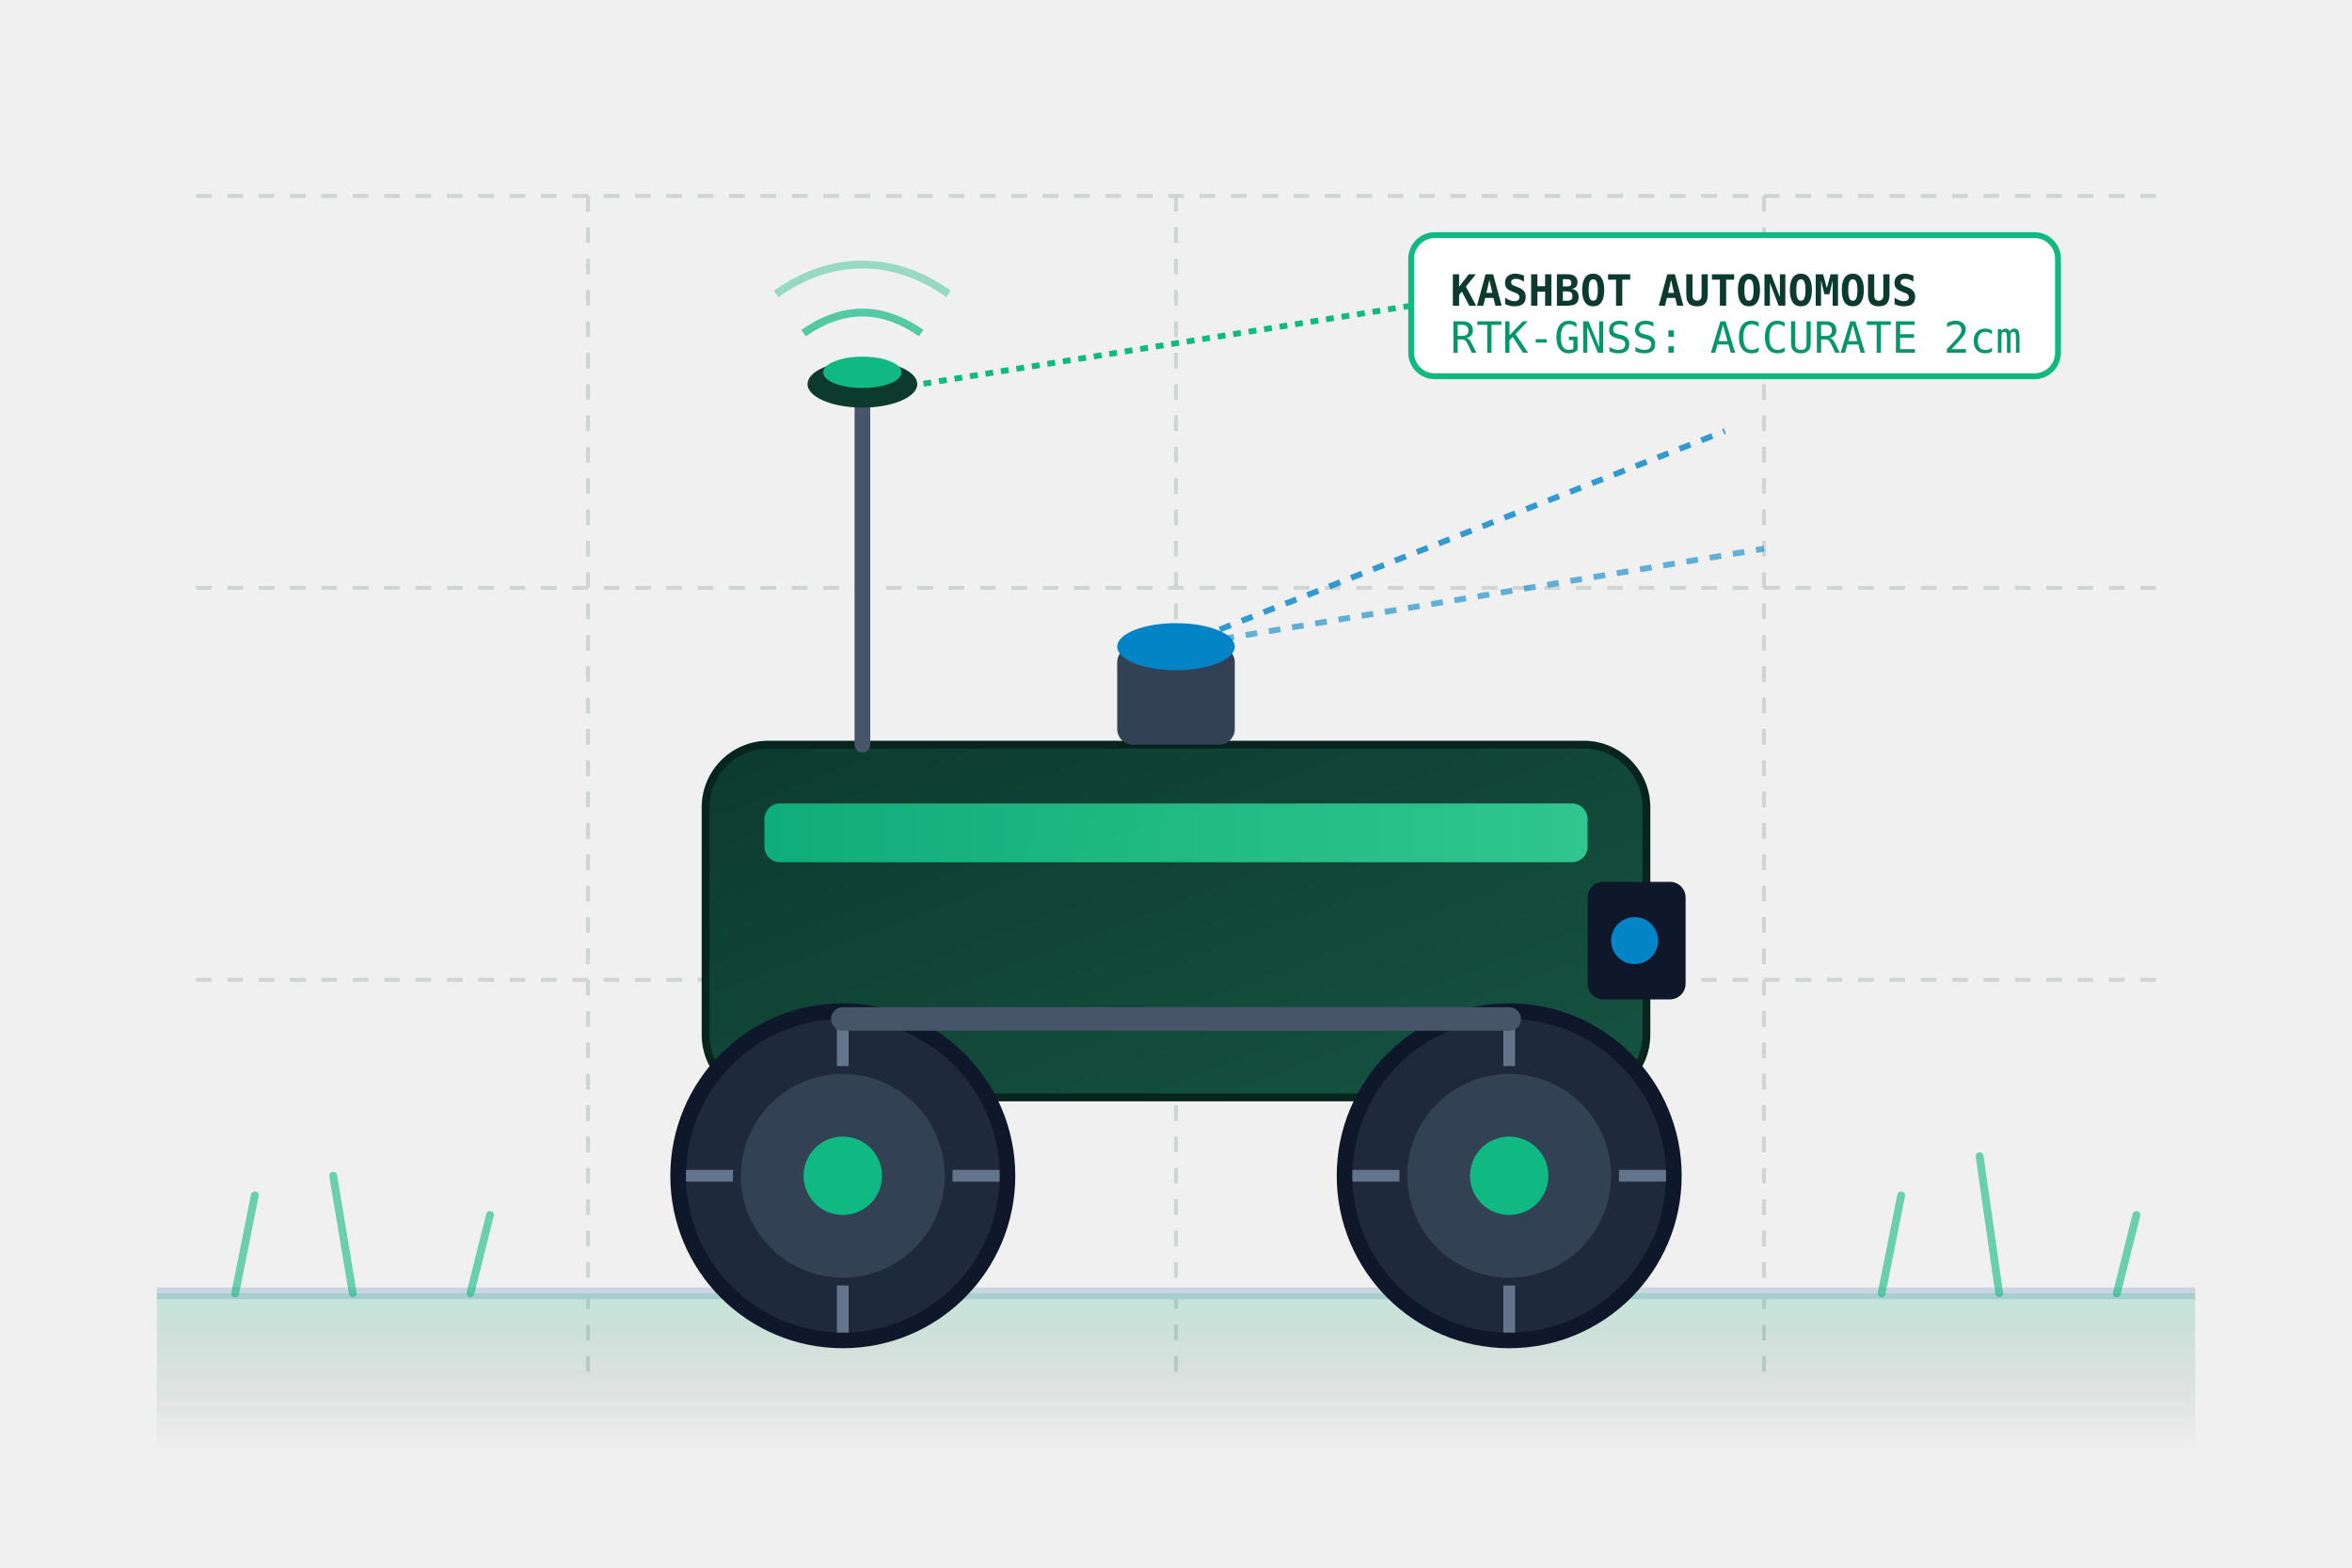
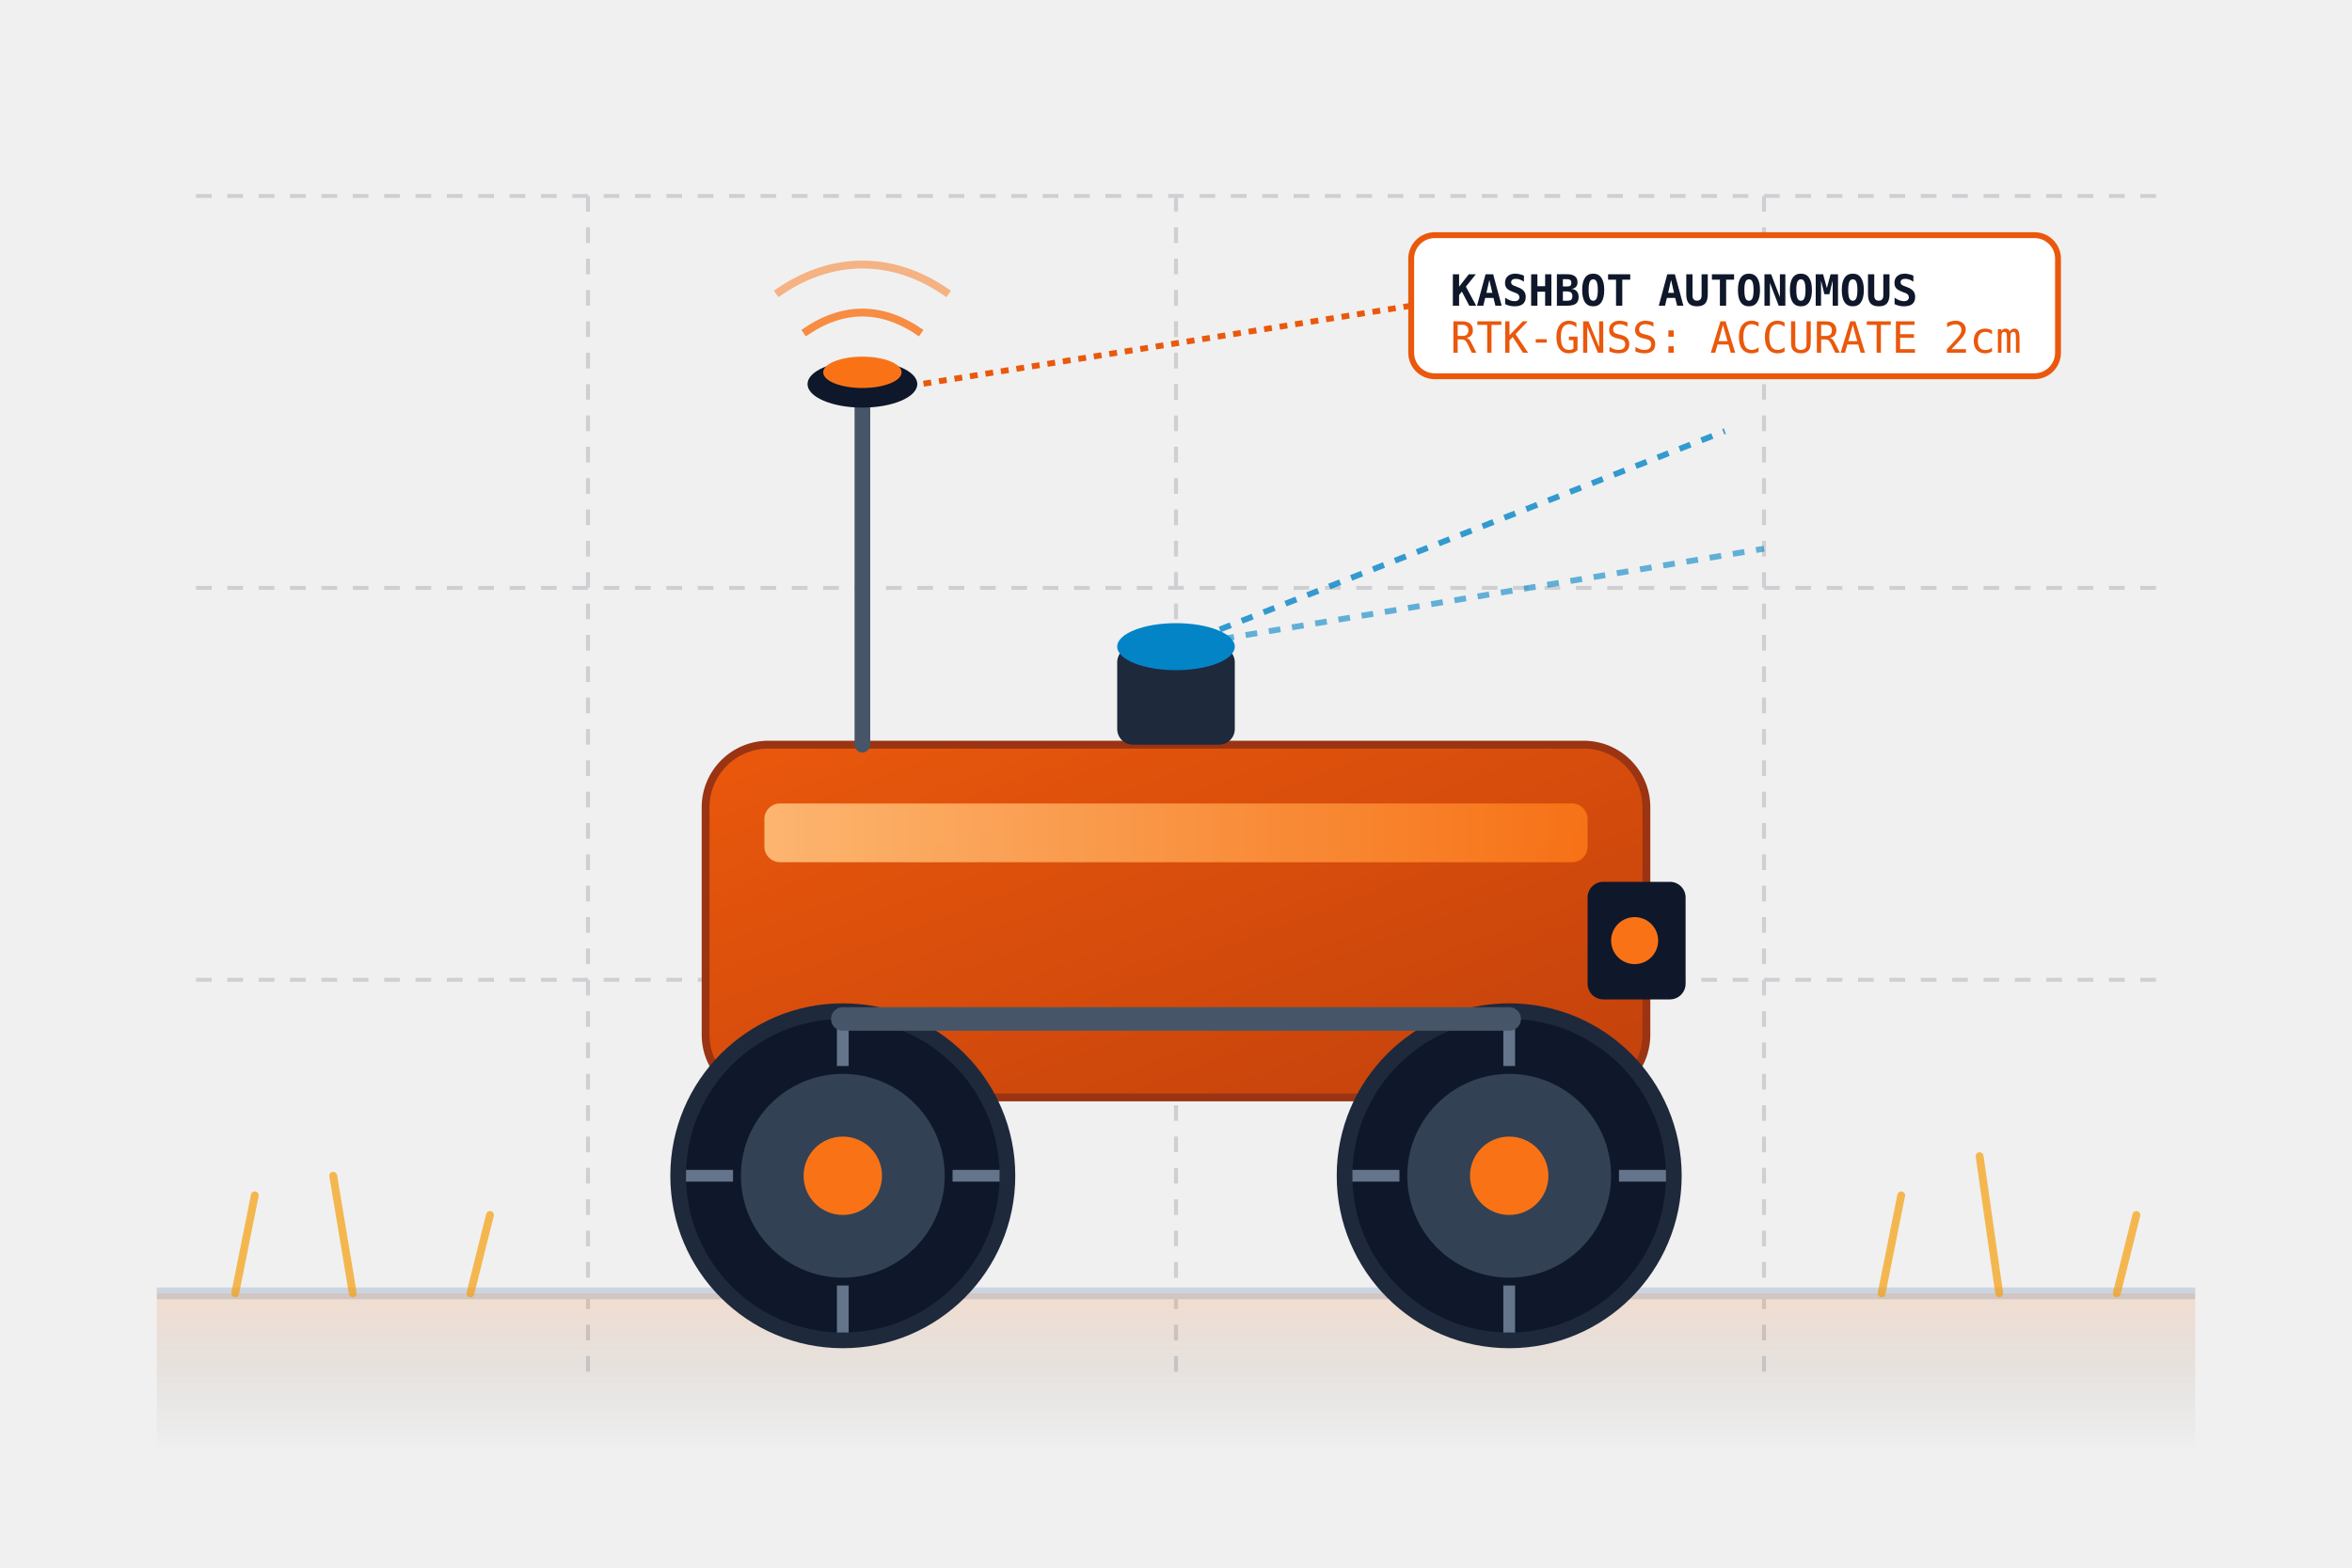
<svg xmlns="http://www.w3.org/2000/svg" viewBox="0 0 600 400" width="100%" height="100%" fill="none">
  <defs>
    <linearGradient id="roverBody" x1="0%" y1="0%" x2="100%" y2="100%">
-       <stop offset="0%" stop-color="#0C3B2E" />
-       <stop offset="100%" stop-color="#165342" />
+       <stop offset="0%" stop-color="#EA580C" />
+       <stop offset="100%" stop-color="#C2410C" />
    </linearGradient>
    <linearGradient id="roverAccent" x1="0%" y1="0%" x2="100%" y2="0%">
-       <stop offset="0%" stop-color="#10B981" />
-       <stop offset="100%" stop-color="#34D399" />
+       <stop offset="0%" stop-color="#FDBA74" />
+       <stop offset="100%" stop-color="#F97316" />
    </linearGradient>
    <linearGradient id="groundGrad" x1="0%" y1="0%" x2="0%" y2="100%">
-       <stop offset="0%" stop-color="rgba(16, 185, 129, 0.2)" />
+       <stop offset="0%" stop-color="rgba(249, 115, 22, 0.15)" />
      <stop offset="100%" stop-color="transparent" />
    </linearGradient>
  </defs>
  <g opacity="0.15">
-     <line x1="50" y1="50" x2="550" y2="50" stroke="#0C3B2E" stroke-dasharray="4 4" />
-     <line x1="50" y1="150" x2="550" y2="150" stroke="#0C3B2E" stroke-dasharray="4 4" />
-     <line x1="50" y1="250" x2="550" y2="250" stroke="#0C3B2E" stroke-dasharray="4 4" />
-     <line x1="150" y1="50" x2="150" y2="350" stroke="#0C3B2E" stroke-dasharray="4 4" />
-     <line x1="300" y1="50" x2="300" y2="350" stroke="#0C3B2E" stroke-dasharray="4 4" />
-     <line x1="450" y1="50" x2="450" y2="350" stroke="#0C3B2E" stroke-dasharray="4 4" />
+     <line x1="50" y1="50" x2="550" y2="50" stroke="#0F172A" stroke-dasharray="4 4" />
+     <line x1="50" y1="150" x2="550" y2="150" stroke="#0F172A" stroke-dasharray="4 4" />
+     <line x1="50" y1="250" x2="550" y2="250" stroke="#0F172A" stroke-dasharray="4 4" />
+     <line x1="150" y1="50" x2="150" y2="350" stroke="#0F172A" stroke-dasharray="4 4" />
+     <line x1="300" y1="50" x2="300" y2="350" stroke="#0F172A" stroke-dasharray="4 4" />
+     <line x1="450" y1="50" x2="450" y2="350" stroke="#0F172A" stroke-dasharray="4 4" />
  </g>
  <line x1="40" y1="330" x2="560" y2="330" stroke="#CBD5E1" stroke-width="3" />
  <rect x="40" y="330" width="520" height="40" fill="url(#groundGrad)" />
-   <g stroke="#10B981" stroke-width="2" stroke-linecap="round" opacity="0.6">
+   <g stroke="#F59E0B" stroke-width="2" stroke-linecap="round" opacity="0.7">
    <line x1="60" y1="330" x2="65" y2="305" />
    <line x1="90" y1="330" x2="85" y2="300" />
    <line x1="120" y1="330" x2="125" y2="310" />
    <line x1="480" y1="330" x2="485" y2="305" />
    <line x1="510" y1="330" x2="505" y2="295" />
    <line x1="540" y1="330" x2="545" y2="310" />
  </g>
-   <rect x="180" y="190" width="240" height="90" rx="16" fill="url(#roverBody)" stroke="#07251D" stroke-width="2" />
-   <rect x="195" y="205" width="210" height="15" rx="4" fill="url(#roverAccent)" opacity="0.9" />
+   <rect x="180" y="190" width="240" height="90" rx="16" fill="url(#roverBody)" stroke="#9A3412" stroke-width="2" />
+   <rect x="195" y="205" width="210" height="15" rx="4" fill="url(#roverAccent)" opacity="0.95" />
  <line x1="220" y1="190" x2="220" y2="100" stroke="#475569" stroke-width="4" stroke-linecap="round" />
-   <ellipse cx="220" cy="98" rx="14" ry="6" fill="#0C3B2E" />
-   <ellipse cx="220" cy="95" rx="10" ry="4" fill="#10B981" />
-   <path d="M205 85 C215 78 225 78 235 85" stroke="#10B981" stroke-width="2" fill="none" opacity="0.7" />
-   <path d="M198 75 C212 65 228 65 242 75" stroke="#10B981" stroke-width="2" fill="none" opacity="0.4" />
-   <rect x="285" y="165" width="30" height="25" rx="4" fill="#334155" />
+   <ellipse cx="220" cy="98" rx="14" ry="6" fill="#0F172A" />
+   <ellipse cx="220" cy="95" rx="10" ry="4" fill="#F97316" />
+   <path d="M205 85 C215 78 225 78 235 85" stroke="#F97316" stroke-width="2" fill="none" opacity="0.8" />
+   <path d="M198 75 C212 65 228 65 242 75" stroke="#F97316" stroke-width="2" fill="none" opacity="0.5" />
+   <rect x="285" y="165" width="30" height="25" rx="4" fill="#1E293B" />
  <ellipse cx="300" cy="165" rx="15" ry="6" fill="#0284C7" />
  <line x1="300" y1="165" x2="440" y2="110" stroke="#0284C7" stroke-width="1.5" stroke-dasharray="3 3" opacity="0.8" />
  <line x1="300" y1="165" x2="450" y2="140" stroke="#0284C7" stroke-width="1.5" stroke-dasharray="3 3" opacity="0.6" />
  <g>
-     <circle cx="215" cy="300" r="42" fill="#1E293B" stroke="#0F172A" stroke-width="4" />
+     <circle cx="215" cy="300" r="42" fill="#0F172A" stroke="#1E293B" stroke-width="4" />
    <circle cx="215" cy="300" r="26" fill="#334155" />
-     <circle cx="215" cy="300" r="10" fill="#10B981" />
+     <circle cx="215" cy="300" r="10" fill="#F97316" />
    <line x1="215" y1="260" x2="215" y2="272" stroke="#64748B" stroke-width="3" />
    <line x1="215" y1="328" x2="215" y2="340" stroke="#64748B" stroke-width="3" />
    <line x1="175" y1="300" x2="187" y2="300" stroke="#64748B" stroke-width="3" />
    <line x1="243" y1="300" x2="255" y2="300" stroke="#64748B" stroke-width="3" />
  </g>
  <g>
-     <circle cx="385" cy="300" r="42" fill="#1E293B" stroke="#0F172A" stroke-width="4" />
+     <circle cx="385" cy="300" r="42" fill="#0F172A" stroke="#1E293B" stroke-width="4" />
    <circle cx="385" cy="300" r="26" fill="#334155" />
-     <circle cx="385" cy="300" r="10" fill="#10B981" />
+     <circle cx="385" cy="300" r="10" fill="#F97316" />
    <line x1="385" y1="260" x2="385" y2="272" stroke="#64748B" stroke-width="3" />
    <line x1="385" y1="328" x2="385" y2="340" stroke="#64748B" stroke-width="3" />
    <line x1="345" y1="300" x2="357" y2="300" stroke="#64748B" stroke-width="3" />
    <line x1="413" y1="300" x2="425" y2="300" stroke="#64748B" stroke-width="3" />
  </g>
  <line x1="215" y1="260" x2="385" y2="260" stroke="#475569" stroke-width="6" stroke-linecap="round" />
  <rect x="405" y="225" width="25" height="30" rx="4" fill="#0F172A" />
-   <circle cx="417" cy="240" r="6" fill="#0284C7" />
-   <g font-family="monospace" font-size="11" fill="#0C3B2E">
-     <rect x="360" y="60" width="165" height="36" rx="6" fill="#FFFFFF" stroke="#10B981" stroke-width="1.5" />
-     <text x="370" y="78" font-weight="bold" fill="#0C3B2E">KASHBOT AUTONOMOUS</text>
-     <text x="370" y="90" fill="#059669">RTK-GNSS: ACCURATE 2cm</text>
-     <line x1="360" y1="78" x2="235" y2="98" stroke="#10B981" stroke-width="1.5" stroke-dasharray="2 2" />
+   <circle cx="417" cy="240" r="6" fill="#F97316" />
+   <g font-family="monospace" font-size="11" fill="#0F172A">
+     <rect x="360" y="60" width="165" height="36" rx="6" fill="#FFFFFF" stroke="#EA580C" stroke-width="1.5" />
+     <text x="370" y="78" font-weight="bold" fill="#0F172A">KASHBOT AUTONOMOUS</text>
+     <text x="370" y="90" fill="#EA580C">RTK-GNSS: ACCURATE 2cm</text>
+     <line x1="360" y1="78" x2="235" y2="98" stroke="#EA580C" stroke-width="1.5" stroke-dasharray="2 2" />
  </g>
</svg>
